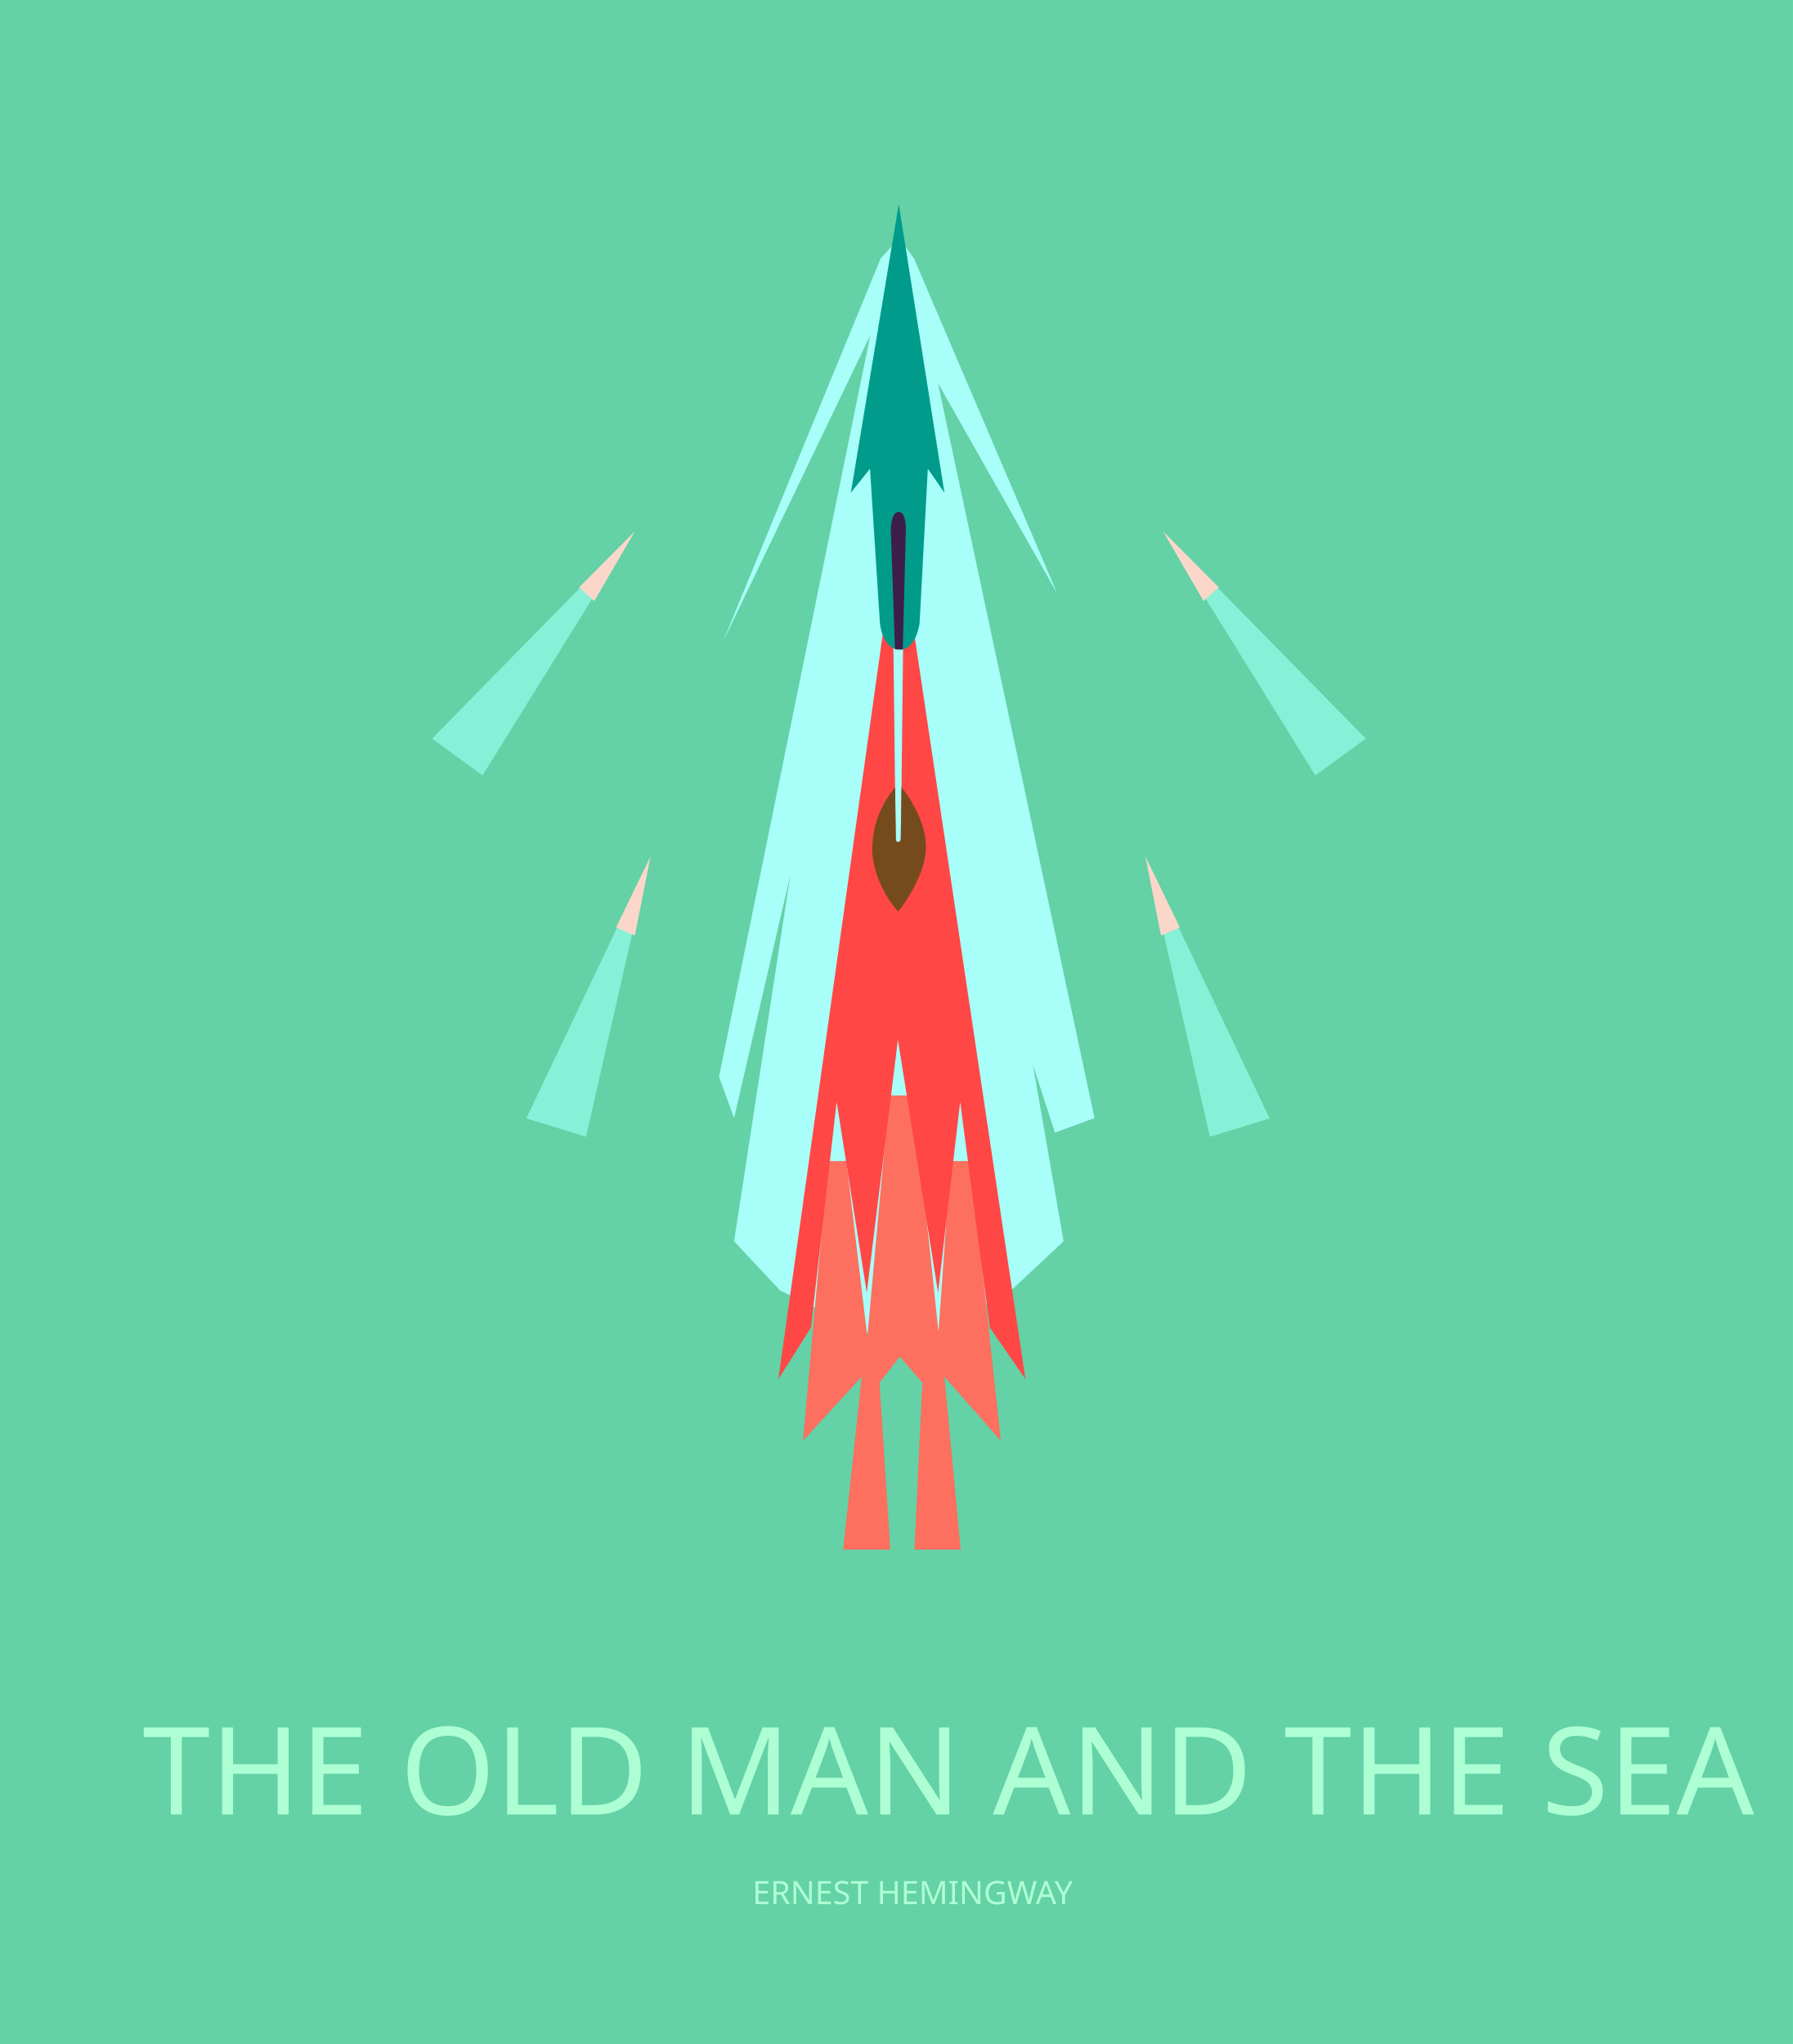
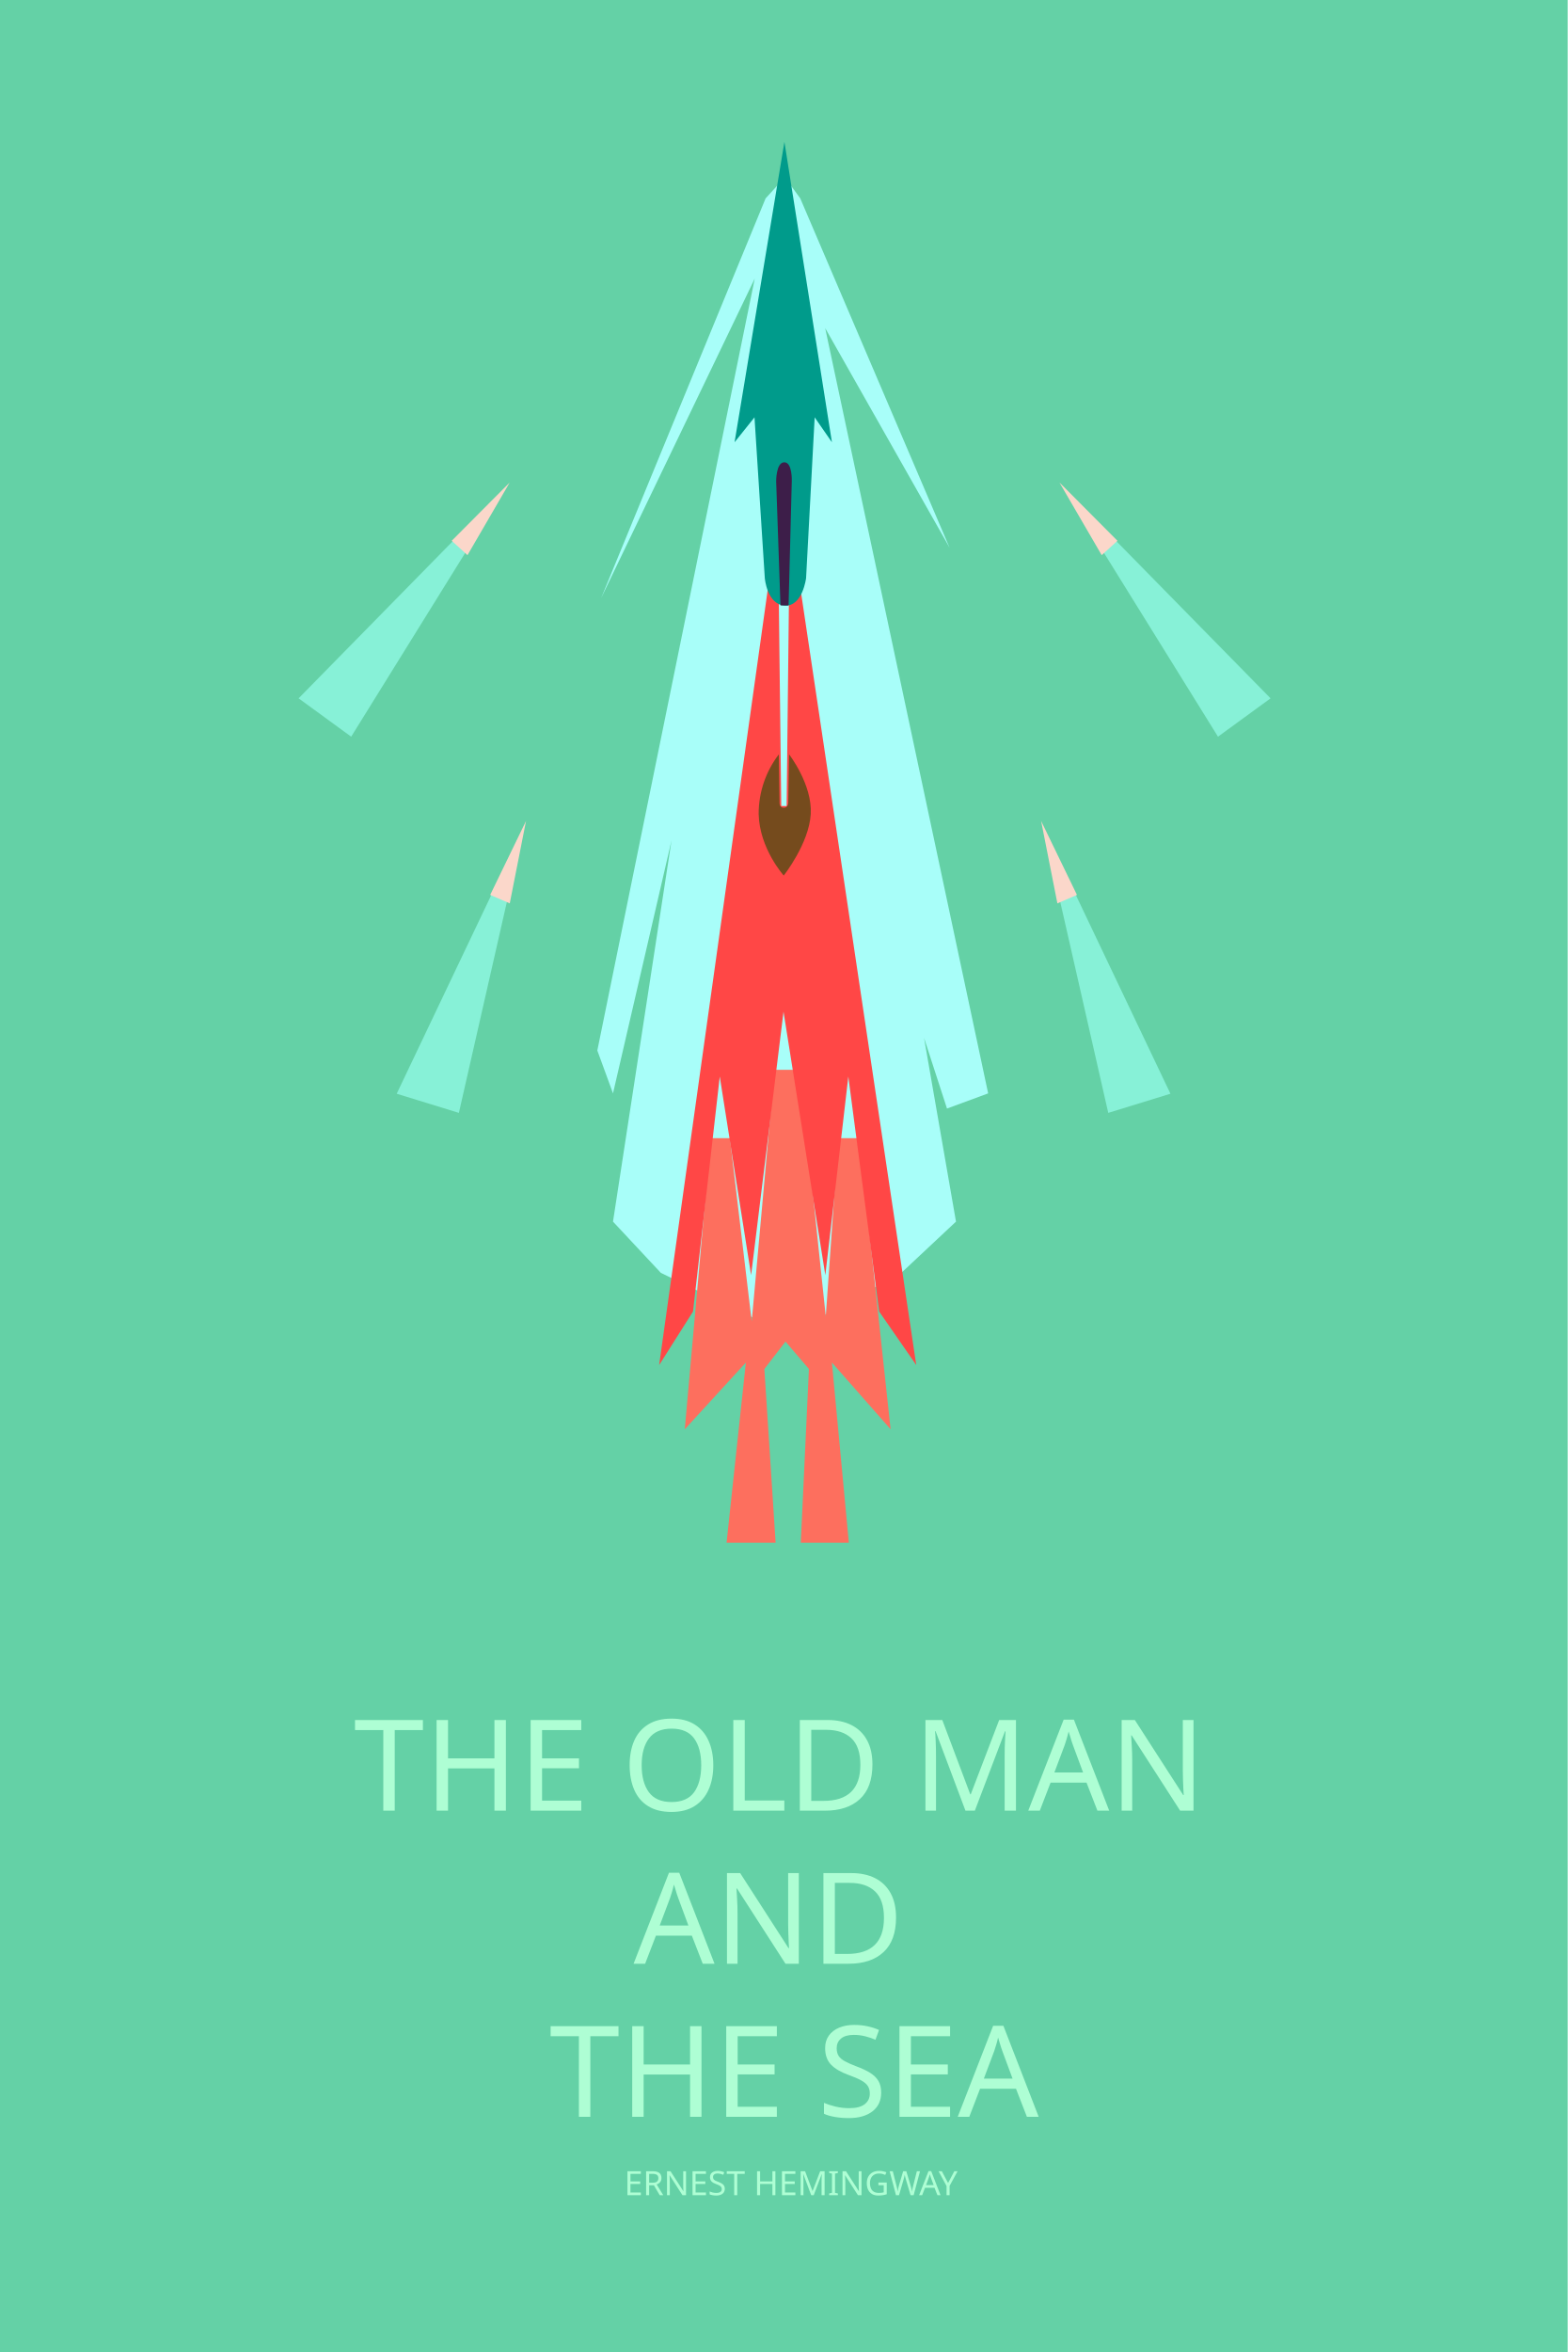
- <svg xmlns="http://www.w3.org/2000/svg" width="500" height="570" viewBox="0 0 500 570">
-   <g transform="translate(3379 -2703)">
-     <path d="M0,0H500V570H0Z" transform="translate(-3379 2703)" fill="#64d1a6" />
-     <g transform="translate(41)">
-       <path d="M-3285.436,2919.246l-14.084-10.273,55.632-56.686Z" fill="#87f1d7" />
-       <path d="M-3258.5,2866.774l15.536-15.612-11.313,19.458Z" fill="#fbd7ca" />
-       <g transform="translate(-3095.677 2851.163)">
-         <path d="M-3257.972,2919.246l14.084-10.273-55.632-56.686Z" transform="translate(3300.441 -2851.163)" fill="#87f1d7" />
-         <path d="M-3242.968,2866.774l-15.536-15.612,11.313,19.458Z" transform="translate(3258.504 -2851.163)" fill="#fbd7ca" />
-       </g>
-       <g transform="translate(-1100.553 -809.823) rotate(-19)">
-         <path d="M-3285.436,2919.246l-14.084-10.273,55.632-56.686Z" fill="#87f1d7" />
-         <path d="M-3258.5,2866.774l15.536-15.612-11.313,19.458Z" fill="#fbd7ca" />
-       </g>
-       <g transform="translate(-3069.29 3024.597) rotate(-161)">
-         <path d="M14.084,0,0,10.273,55.632,66.959Z" transform="translate(0 0)" fill="#87f1d7" />
-         <path d="M0,3.846,15.537,19.458,4.224,0Z" transform="translate(41.016 48.625)" fill="#fbd7ca" />
-       </g>
-       <path d="M-3174.406,2775.056l-44.048,107.027,41.136-85.549-42.173,206.773,4.2,11.481,15.682-67.767-15.682,102.118,12.818,13.724,34.195,16.587,30.233-16.587,14.647-13.724-8.563-49.216,6.152,18.93,11.026-4.064-43.662-204.981,33.323,58.806-40-93.557-4.118-5.653Z" fill="#a8fef9" />
-       <path d="M-3196.4,3114.76l6.957-77.977h5.125l5.852,49.118,6.091-67.427h6.79l6.96,66.093,3.366-47.783h5.6l8.4,77.977-15.725-17.878,4.539,48.251h-12.873l2.178-46.527-6.275-7.336-5.663,7.336,3.016,46.527h-13.14l5.17-48.251Z" transform="translate(0.339 -10)" fill="#fd6f5e" />
-       <path d="M-3171.133,2860.6l.919,77.212h1.442l.866-77.212,33.861,226.961-9.935-14.335-8.267-62.952-6.161,53.2-11.2-70.566-8.681,70.566-8.4-53.2-7.165,62.952-9.076,14.335Z" fill="#ff4746" />
-       <path d="M-3177.383,2833.708l2.764,43.074s.576,7.063,5.348,7.349,5.708-7.349,5.708-7.349l2.3-43.074,4.626,6.675-12.73-80.462-13.357,80.462Z" fill="#009b8b" />
-       <path d="M-3169.4,2845.747c-2.216,0-2.177,5.105-2.177,5.105l1.153,33.236h2.171l.859-33.236S-3167.181,2845.747-3169.4,2845.747Z" fill="#3d1e49" />
-       <path d="M-3170.859,2923.98l.184,12.972s-.059,1.338,1.129,1.338,1.221-1.338,1.221-1.338l.212-12.972s6.256,8.071,5.8,15.989-7.237,16.466-7.237,16.466-6.49-7.19-6.716-16.466A26.149,26.149,0,0,1-3170.859,2923.98Z" fill="#754b1d" stroke="#754b1d" stroke-width="1" />
-       <g transform="translate(-41 37)">
-         <text transform="translate(-3129 3172)" fill="#aefed4" font-size="34" font-family="Qanelas-Medium, Qanelas" font-weight="500">
-           <tspan x="-210.273" y="0">THE OLD MAN AND THE SEA</tspan>
-         </text>
-         <text transform="translate(-3128 3197)" fill="#aefed4" font-size="9" font-family="Qanelas-Medium, Qanelas" font-weight="500">
-           <tspan x="-41.184" y="0">ERNEST HEMINGWAY</tspan>
-         </text>
+ <svg xmlns="http://www.w3.org/2000/svg" width="420" height="630" viewBox="0 0 420 630">
+   <g id="svg_the_old_man_and_the_sea" transform="translate(3534 -2708)">
+     <g id="Grupo_401" data-name="Grupo 401" transform="translate(-3 1)">
+       <rect id="Rectángulo_302" data-name="Rectángulo 302" width="420" height="630" transform="translate(-3531 2707)" fill="#64d1a6" />
+       <g id="Grupo_391" data-name="Grupo 391" transform="translate(-151.48 -14.92)">
+         <g id="Picture">
+           <g id="Grupo_368" data-name="Grupo 368">
+             <g id="Grupo_364" data-name="Grupo 364">
+               <path id="Trazado_125" data-name="Trazado 125" d="M-3285.436,2919.246l-14.084-10.273,55.632-56.686Z" fill="#87f1d7" />
+               <path id="Trazado_126" data-name="Trazado 126" d="M-3258.5,2866.774l15.536-15.612-11.313,19.458Z" fill="#fbd7ca" />
+             </g>
+             <g id="Grupo_367" data-name="Grupo 367" transform="translate(-3095.677 2851.163)">
+               <path id="Trazado_125-2" data-name="Trazado 125" d="M-3257.972,2919.246l14.084-10.273-55.632-56.686Z" transform="translate(3300.441 -2851.163)" fill="#87f1d7" />
+               <path id="Trazado_126-2" data-name="Trazado 126" d="M-3242.968,2866.774l-15.536-15.612,11.313,19.458Z" transform="translate(3258.504 -2851.163)" fill="#fbd7ca" />
+             </g>
+             <g id="Grupo_365" data-name="Grupo 365" transform="translate(-1100.553 -809.823) rotate(-19)">
+               <path id="Trazado_125-3" data-name="Trazado 125" d="M-3285.436,2919.246l-14.084-10.273,55.632-56.686Z" fill="#87f1d7" />
+               <path id="Trazado_126-3" data-name="Trazado 126" d="M-3258.5,2866.774l15.536-15.612-11.313,19.458Z" fill="#fbd7ca" />
+             </g>
+             <g id="Grupo_366" data-name="Grupo 366" transform="translate(-3069.29 3024.597) rotate(-161)">
+               <path id="Trazado_125-4" data-name="Trazado 125" d="M14.084,0,0,10.273,55.632,66.959Z" transform="translate(0 0)" fill="#87f1d7" />
+               <path id="Trazado_126-4" data-name="Trazado 126" d="M0,3.846,15.537,19.458,4.224,0Z" transform="translate(41.016 48.625)" fill="#fbd7ca" />
+             </g>
+           </g>
+           <path id="Element5" d="M-3174.406,2775.056l-44.048,107.027,41.136-85.549-42.173,206.773,4.2,11.481,15.682-67.767-15.682,102.118,12.818,13.724,34.195,16.587,30.233-16.587,14.647-13.724-8.563-49.216,6.152,18.93,11.026-4.064-43.662-204.981,33.323,58.806-40-93.557-4.118-5.653Z" fill="#a8fef9" />
+           <g id="Grupo_370" data-name="Grupo 370">
+             <path id="Element2" d="M-3196.4,3114.76l6.957-77.977h5.125l5.852,49.118,6.091-67.427h6.79l6.96,66.093,3.366-47.783h5.6l8.4,77.977-15.725-17.878,4.539,48.251h-12.873l2.178-46.527-6.275-7.336-5.663,7.336,3.016,46.527h-13.14l5.17-48.251Z" transform="translate(0.339 -10)" fill="#fd6f5e" />
+             <path id="Element1" d="M-3171.133,2860.6l.919,77.212h1.442l.866-77.212,33.861,226.961-9.935-14.335-8.267-62.952-6.161,53.2-11.2-70.566-8.681,70.566-8.4-53.2-7.165,62.952-9.076,14.335Z" fill="#ff4746" />
+           </g>
+           <g id="Grupo_369" data-name="Grupo 369">
+             <path id="Element3" d="M-3177.383,2833.708l2.764,43.074s.576,7.063,5.348,7.349,5.708-7.349,5.708-7.349l2.3-43.074,4.626,6.675-12.73-80.462-13.357,80.462Z" fill="#009b8b" />
+             <path id="Element4" d="M-3169.4,2845.747c-2.216,0-2.177,5.105-2.177,5.105l1.153,33.236h2.171l.859-33.236S-3167.181,2845.747-3169.4,2845.747Z" fill="#3d1e49" />
+           </g>
+           <path id="Element6" d="M-3170.859,2923.98l.184,12.972s-.059,1.338,1.129,1.338,1.221-1.338,1.221-1.338l.212-12.972s6.256,8.071,5.8,15.989-7.237,16.466-7.237,16.466-6.49-7.19-6.716-16.466A26.149,26.149,0,0,1-3170.859,2923.98Z" fill="#754b1d" />
+         </g>
+         <g id="Texts" transform="translate(-40.52 34.92)">
+           <text id="THE_OLD_MAN_AND_THE_SEA" data-name="THE OLD MAN  AND  THE SEA" transform="translate(-3129 3172)" fill="#aefed4" font-size="34" font-family="SegoeUI, Segoe UI">
+             <tspan x="-115.231" y="0">THE OLD MAN </tspan>
+             <tspan x="-40.259" y="41">AND </tspan>
+             <tspan x="-62.829" y="82">THE SEA</tspan>
+           </text>
+           <text id="ERNEST_HEMINGWAY" data-name="ERNEST HEMINGWAY" transform="translate(-3129 3275)" fill="#aefed4" font-size="9" font-family="SegoeUI, Segoe UI">
+             <tspan x="-42.776" y="0">ERNEST HEMINGWAY</tspan>
+           </text>
+         </g>
      </g>
    </g>
  </g>
</svg>
